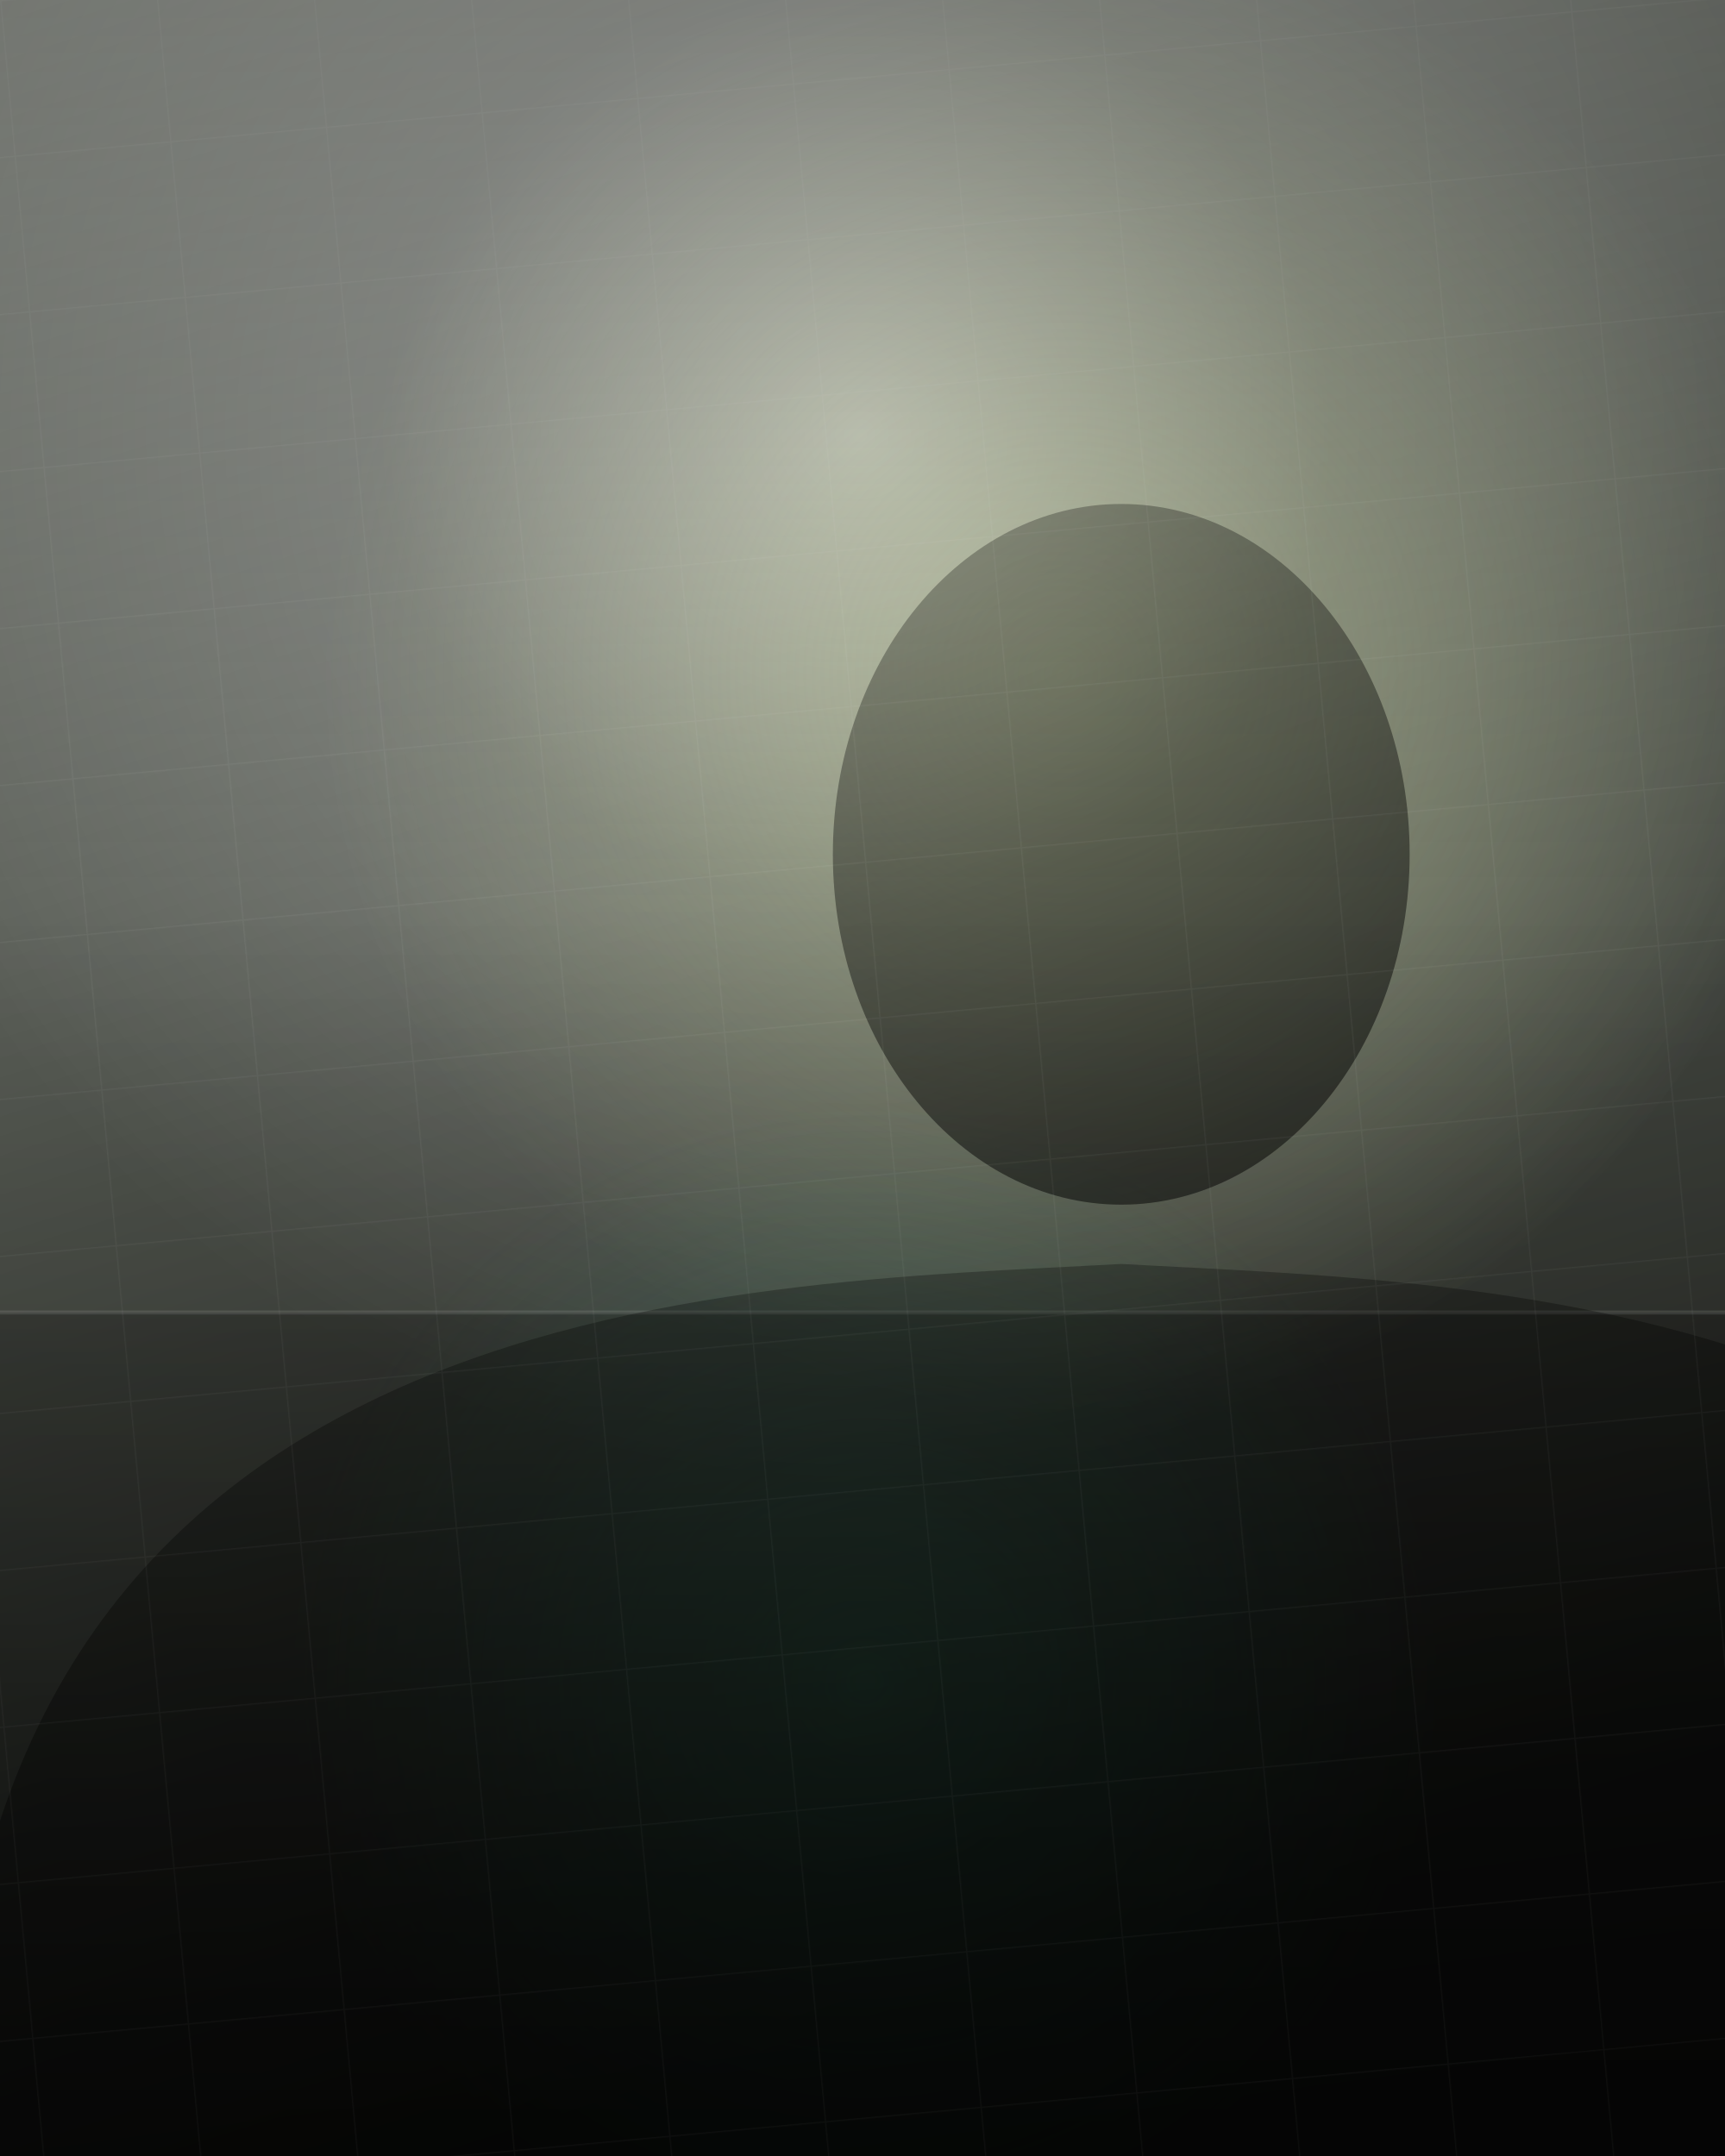
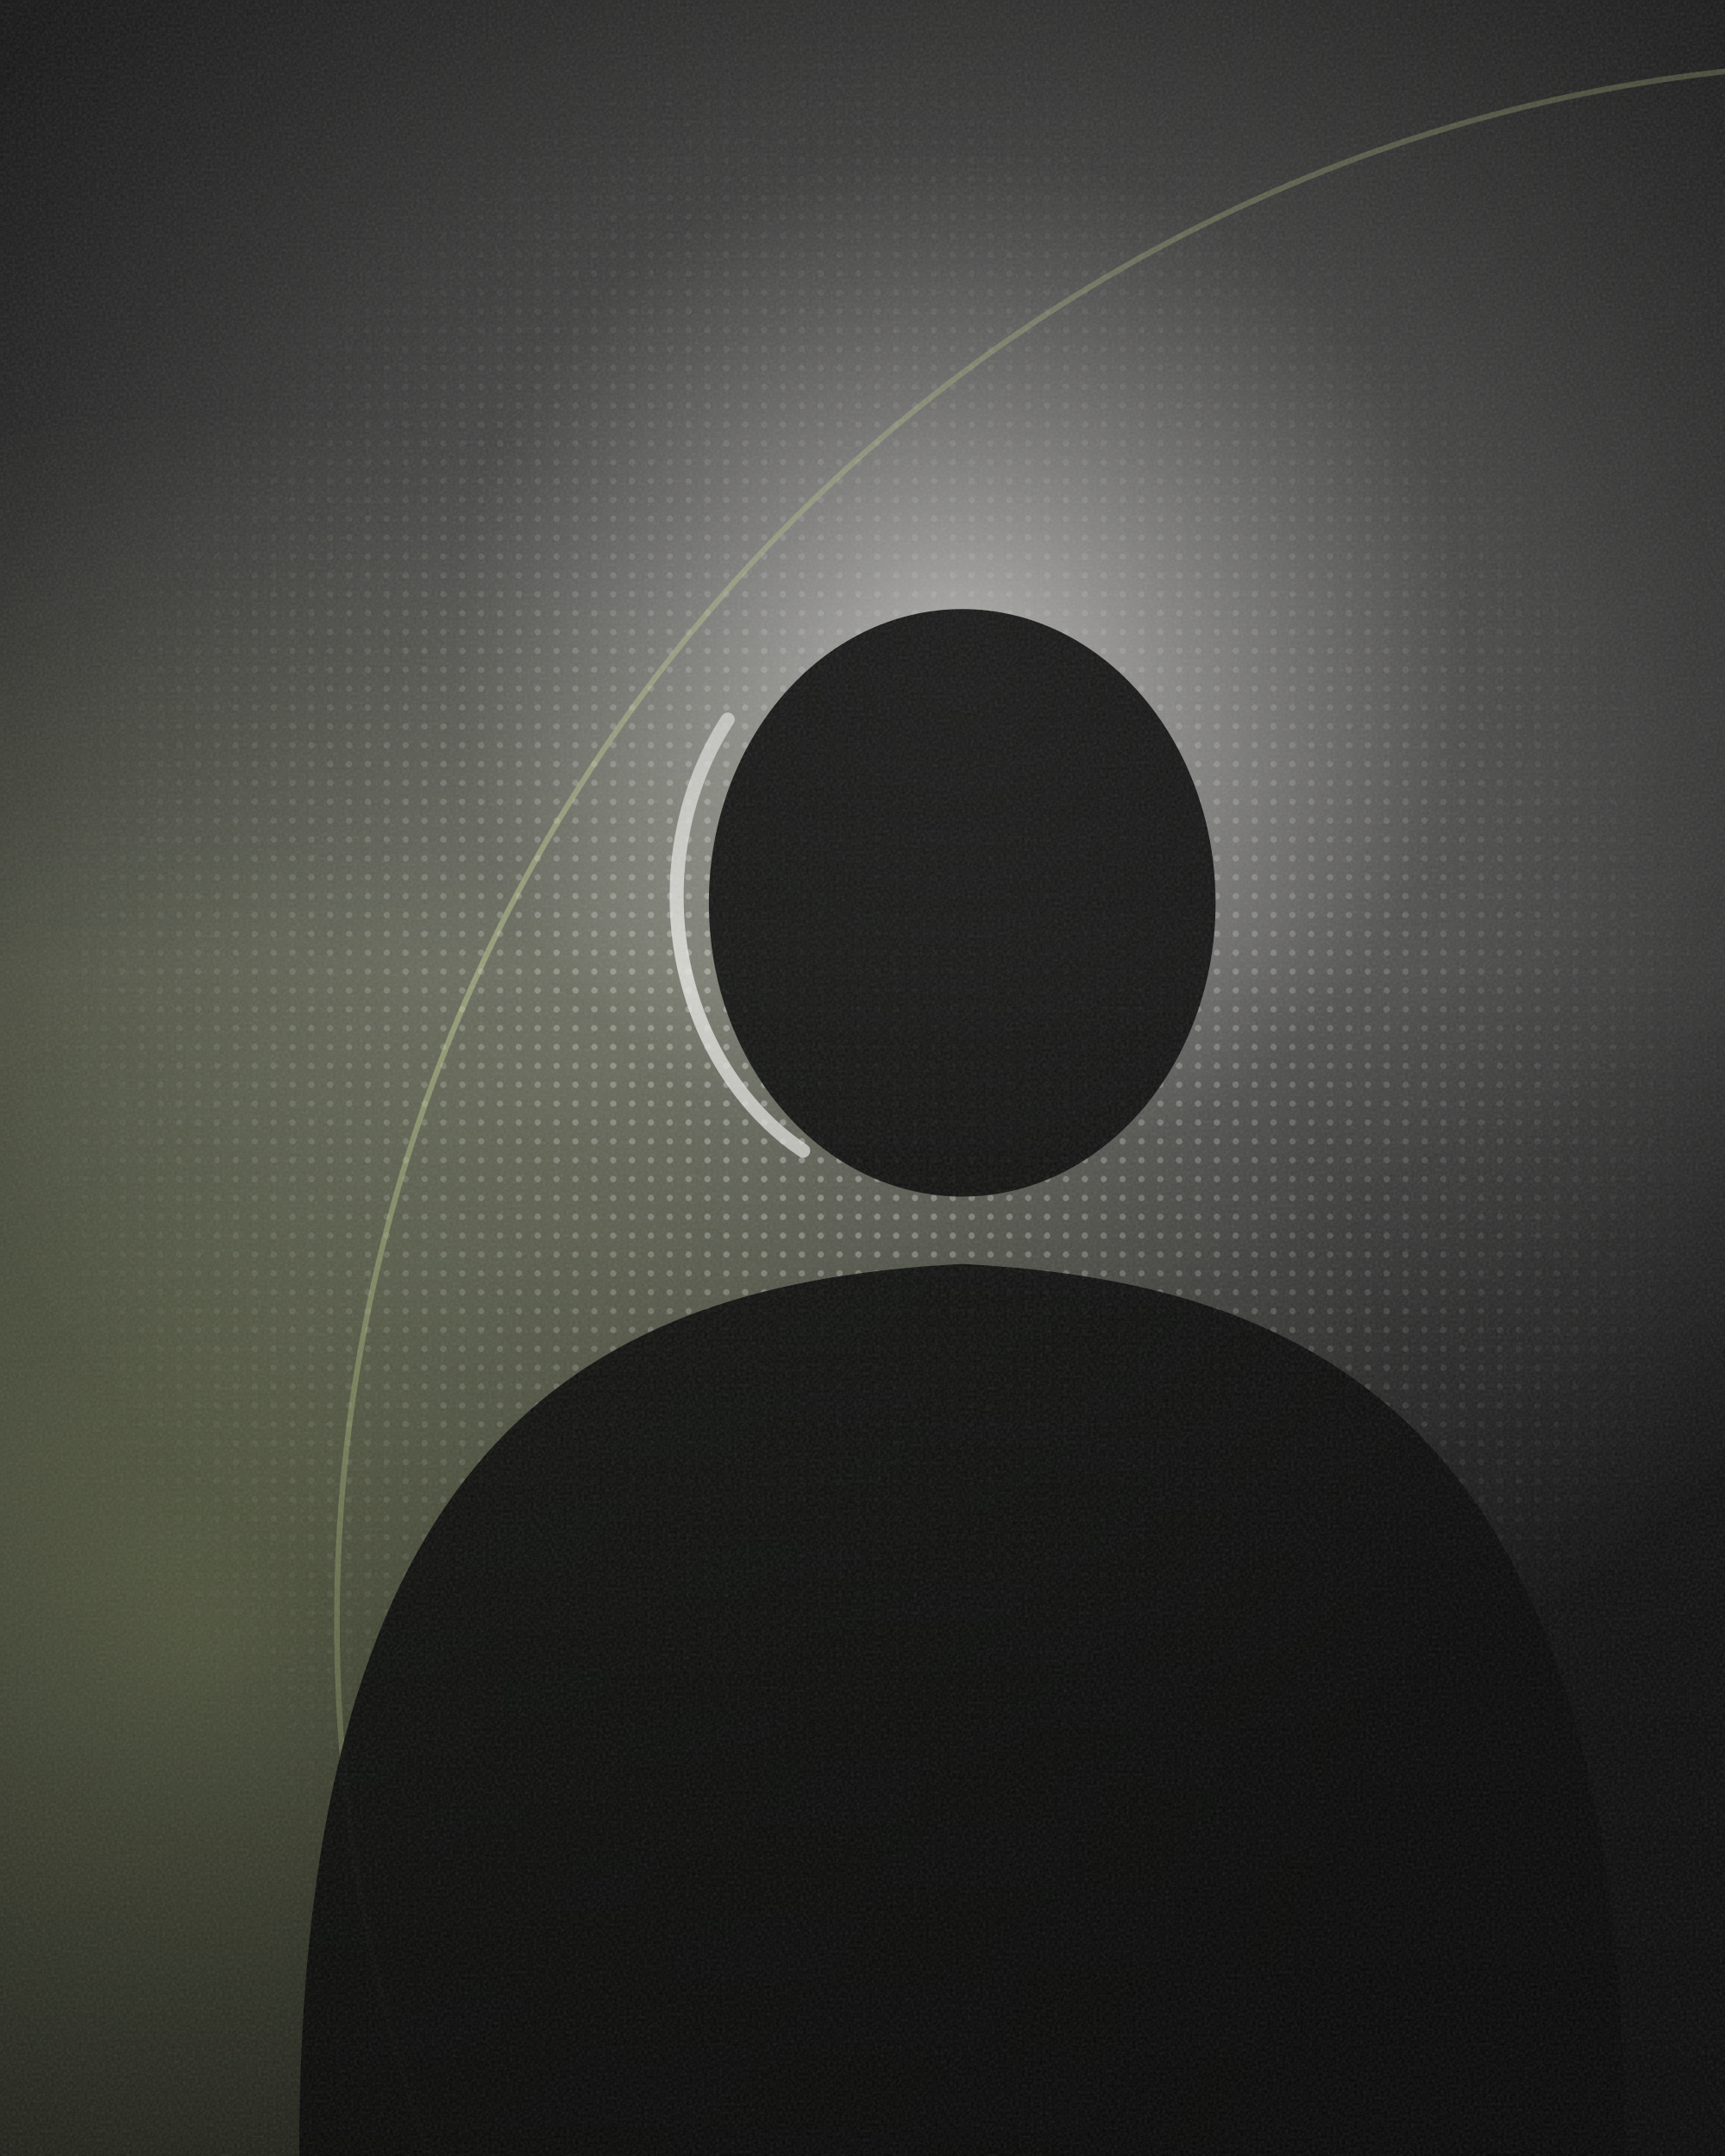
<svg xmlns="http://www.w3.org/2000/svg" width="640" height="800" viewBox="0 0 640 800">
  <defs>
-     <linearGradient id="wall" x1="0" y1="0" x2="0.25" y2="1">
-       <stop offset="0" stop-color="#8d918a" />
-       <stop offset="0.55" stop-color="#4c5049" />
-       <stop offset="1" stop-color="#1e201c" />
+     <linearGradient id="a1037bg" x1="0" y1="0" x2="0.35" y2="1">
+       <stop offset="0" stop-color="#242424" />
+       <stop offset="1" stop-color="#131313" />
    </linearGradient>
-     <linearGradient id="floor" x1="0" y1="0" x2="0" y2="1">
-       <stop offset="0" stop-color="#000000" stop-opacity="0.22" />
-       <stop offset="1" stop-color="#000000" stop-opacity="0.5" />
-     </linearGradient>
-     <radialGradient id="key">
-       <stop offset="0" stop-color="#ffffff" stop-opacity="0.62" />
-       <stop offset="0.45" stop-color="#ffffff" stop-opacity="0.2" />
-       <stop offset="1" stop-color="#ffffff" stop-opacity="0" />
+     <radialGradient id="a1037key">
+       <stop offset="0" stop-color="#eae9e6" stop-opacity="0.85" />
+       <stop offset="0.45" stop-color="#eae9e6" stop-opacity="0.28" />
+       <stop offset="1" stop-color="#eae9e6" stop-opacity="0" />
    </radialGradient>
-     <radialGradient id="rim">
-       <stop offset="0" stop-color="#ecfdad" stop-opacity="0.34" />
+     <radialGradient id="a1037wash">
+       <stop offset="0" stop-color="#ecfdad" stop-opacity="0.4" />
      <stop offset="1" stop-color="#ecfdad" stop-opacity="0" />
    </radialGradient>
-     <radialGradient id="kiss">
-       <stop offset="0" stop-color="#3fae86" stop-opacity="0.3" />
-       <stop offset="1" stop-color="#3fae86" stop-opacity="0" />
+     <radialGradient id="a1037dotmask">
+       <stop offset="0" stop-color="#fff" stop-opacity="0.9" />
+       <stop offset="1" stop-color="#fff" stop-opacity="0" />
    </radialGradient>
-     <linearGradient id="subject" x1="0" y1="0" x2="0.35" y2="1">
-       <stop offset="0" stop-color="#000000" stop-opacity="0.24" />
-       <stop offset="1" stop-color="#000000" stop-opacity="0.5" />
+     <mask id="a1037dm">
+       <rect width="640" height="800" fill="url(#a1037dotmask)" />
+     </mask>
+     <pattern id="a1037dots" width="7" height="7" patternUnits="userSpaceOnUse">
+       <circle cx="3.5" cy="3.5" r="1.19" fill="#eae9e6" fill-opacity="0.5" />
+     </pattern>
+     <linearGradient id="a1037vig" x1="0" y1="0" x2="0" y2="1">
+       <stop offset="0" stop-color="#000" stop-opacity="0.4" />
+       <stop offset="0.45" stop-color="#000" stop-opacity="0" />
+       <stop offset="1" stop-color="#000" stop-opacity="0.55" />
    </linearGradient>
-     <linearGradient id="vig" x1="0" y1="0" x2="0" y2="1">
-       <stop offset="0" stop-color="#000000" stop-opacity="0.2" />
-       <stop offset="0.42" stop-color="#000000" stop-opacity="0" />
-       <stop offset="1" stop-color="#000000" stop-opacity="0.34" />
-     </linearGradient>
-     <pattern id="grain" width="58" height="58" patternUnits="userSpaceOnUse" patternTransform="rotate(-5.3)">
-       <path d="M0 0H58M0 0V58" stroke="#ffffff" stroke-opacity="0.045" stroke-width="1" />
-     </pattern>
+     <filter id="a1037grain" x="0" y="0" width="100%" height="100%">
+       <feTurbulence type="fractalNoise" baseFrequency="0.9" numOctaves="2" seed="68" result="n" />
+       <feColorMatrix in="n" type="saturate" values="0" />
+     </filter>
  </defs>
-   <rect width="640" height="800" fill="url(#wall)" />
-   <circle cx="319" cy="161" r="390" fill="url(#key)" />
-   <circle cx="394" cy="250" r="273" fill="url(#rim)" />
-   <circle cx="321" cy="624" r="214" fill="url(#kiss)" />
-   <rect y="487" width="640" height="313" fill="url(#floor)" />
-   <path d="M0 487H640" stroke="#ffffff" stroke-opacity="0.12" stroke-width="1.5" />
-   <g fill="url(#subject)">
-     <ellipse cx="416" cy="317" rx="107" ry="130" />
-     <path d="M-18 800              C-18 477               272 477               416 469              C559 477               849 477               849 800Z" />
+   <rect width="640" height="800" fill="url(#a1037bg)" />
+   <circle cx="355" cy="246" r="412" fill="url(#a1037key)" />
+   <circle cx="77" cy="603" r="448" fill="url(#a1037wash)" />
+   <g mask="url(#a1037dm)">
+     <rect width="640" height="800" fill="url(#a1037dots)" />
  </g>
-   <rect width="640" height="800" fill="url(#grain)" />
-   <rect width="640" height="800" fill="url(#vig)" />
+   <circle cx="704" cy="602" r="579" fill="none" stroke="#ecfdad" stroke-opacity="0.35" stroke-width="2.1" />
+   <g>
+     <path d="M111 800              C111 533               220 476               357 469              C493 476               603 533               603 800Z" fill="#0b0c0a" fill-opacity="0.9" />
+     <ellipse cx="357" cy="335" rx="94" ry="109" fill="#0b0c0a" fill-opacity="0.9" />
+     <path d="M270 267              A94 109 0 0 0 298 427" fill="none" stroke="#eae9e6" stroke-opacity="0.8" stroke-width="5.2" stroke-linecap="round" />
+   </g>
+   <rect width="640" height="800" fill="url(#a1037vig)" />
+   <g opacity="0.14" filter="url(#a1037grain)">
+     <rect width="640" height="800" />
+   </g>
</svg>
